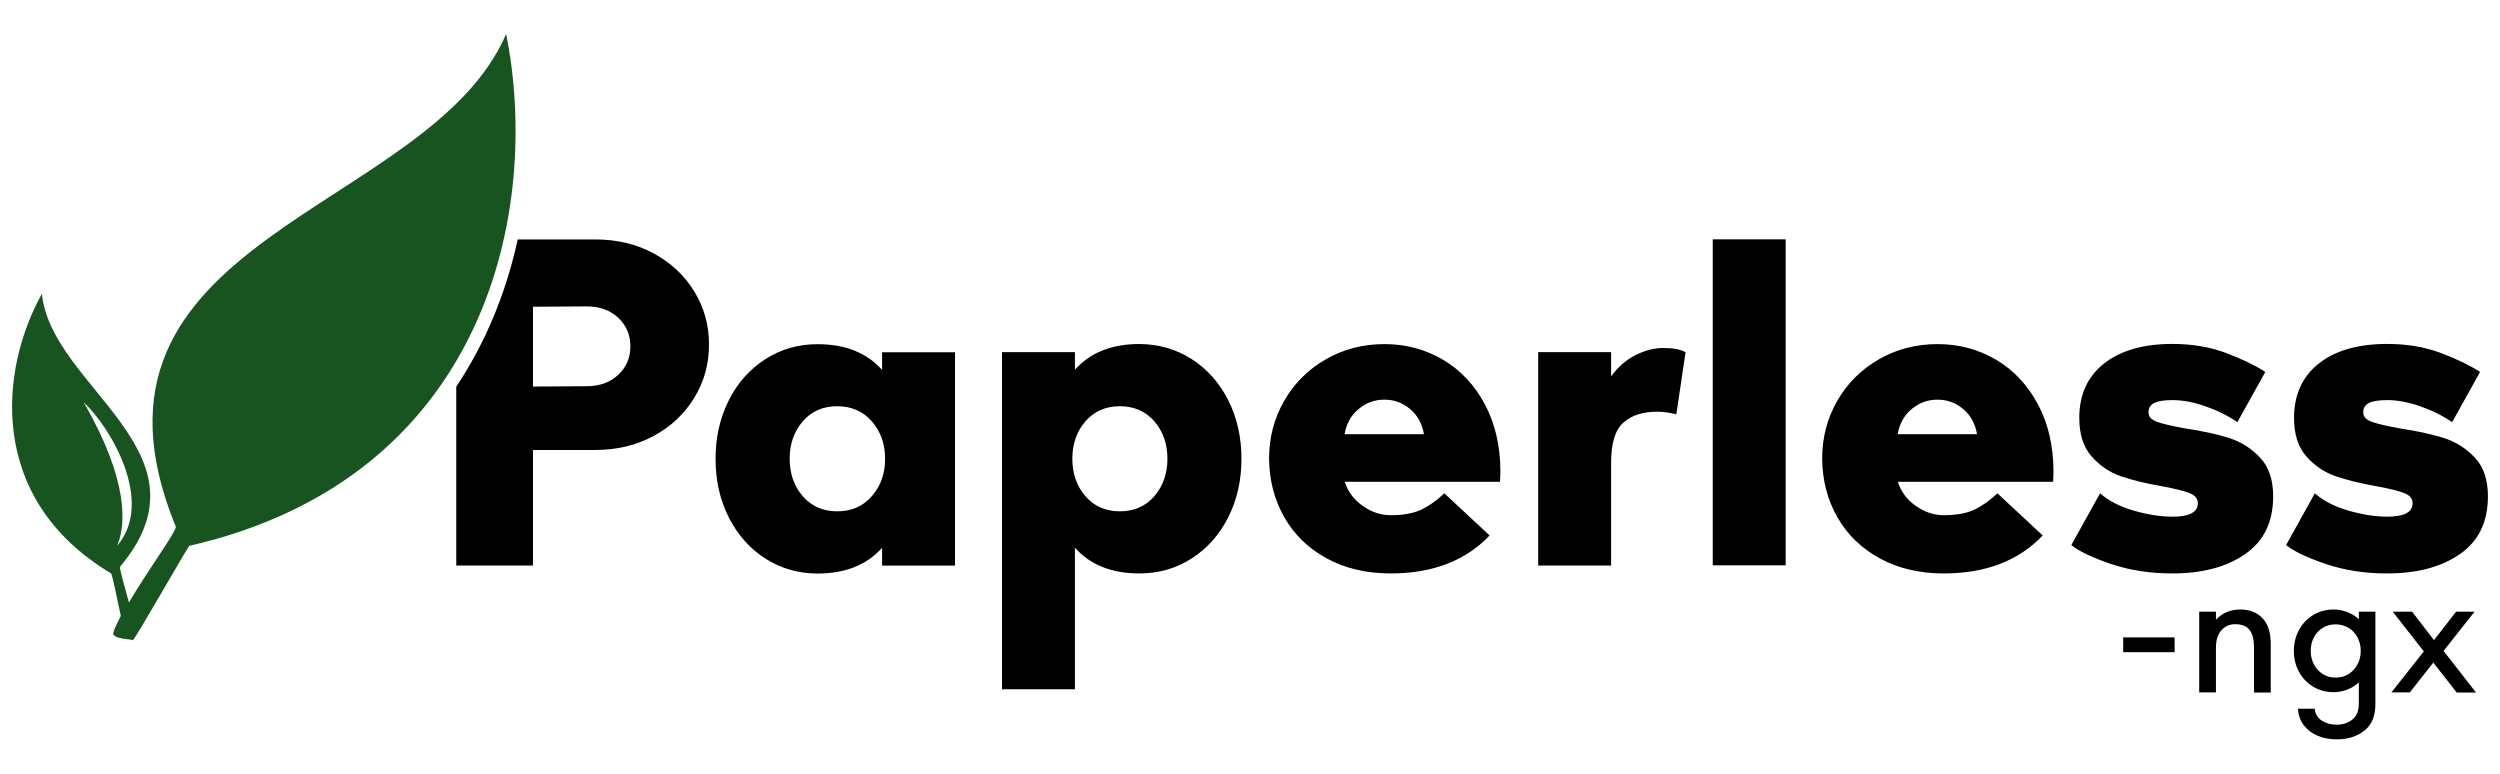
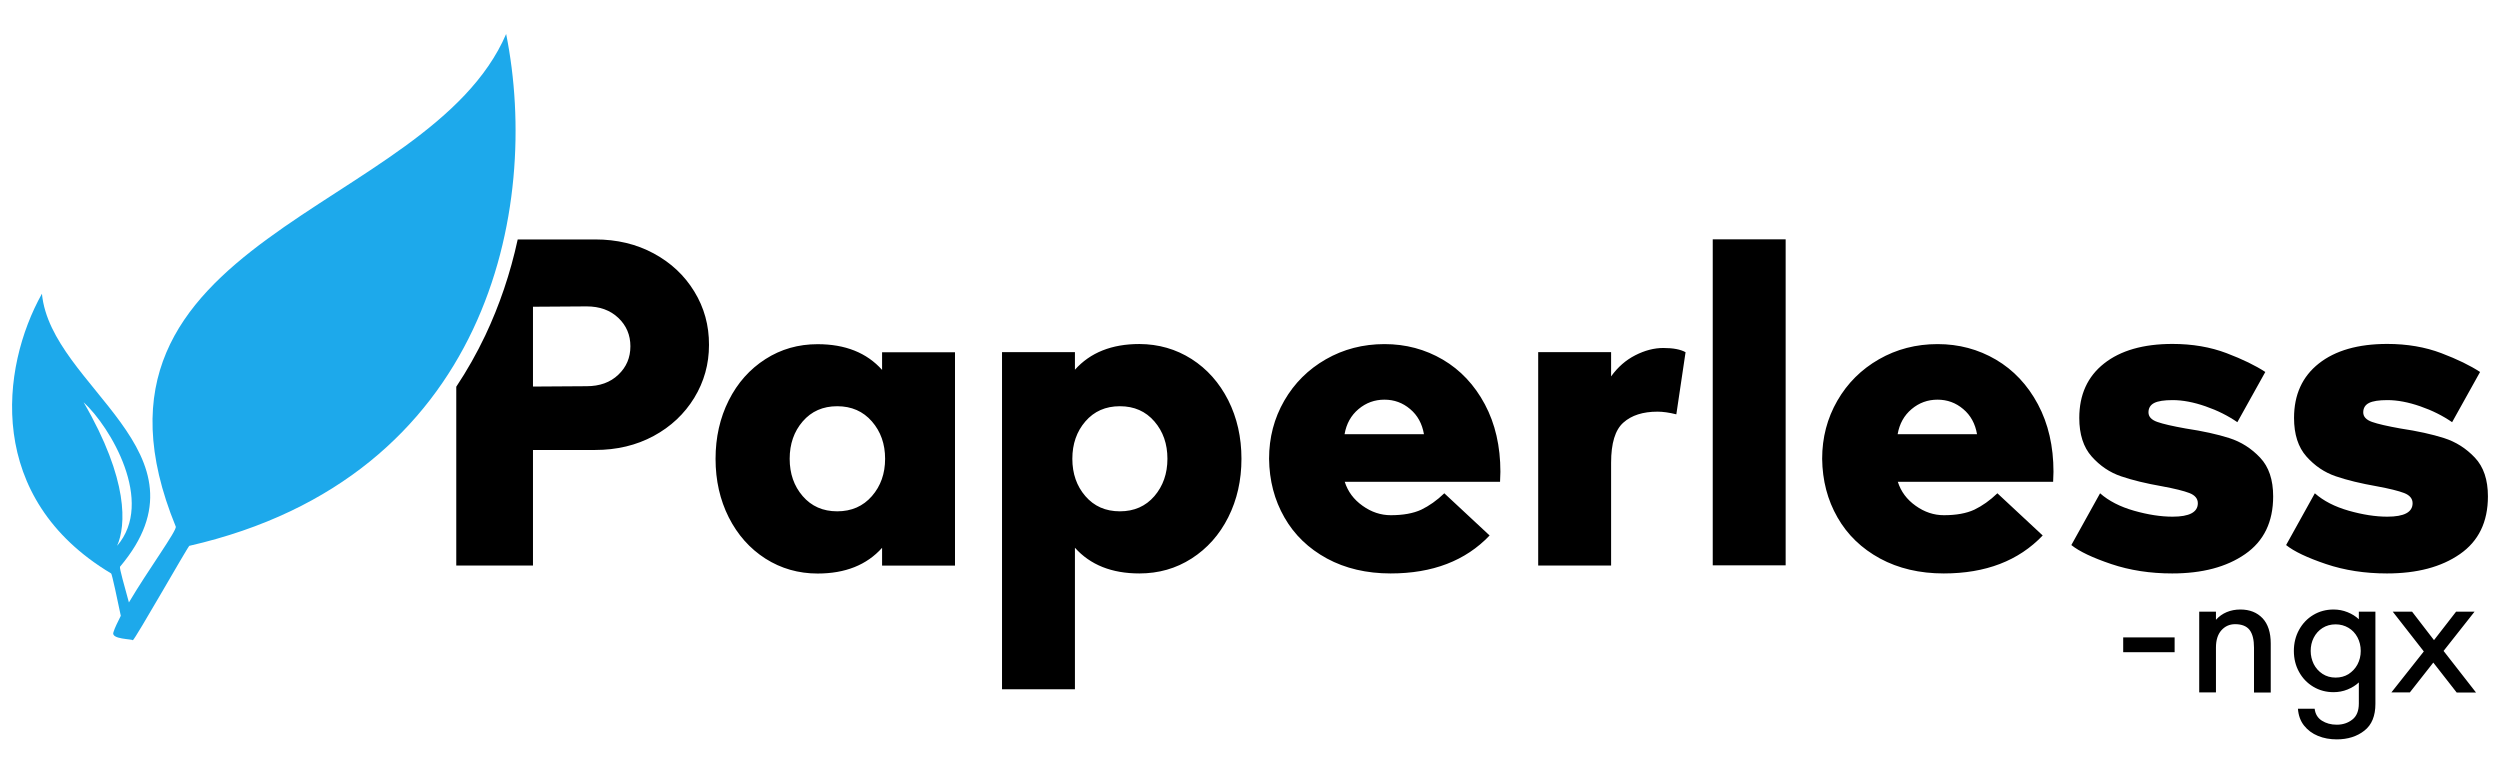
<svg xmlns="http://www.w3.org/2000/svg" viewBox="0 0 2897.4 896.6" style="enable-background:new 0 0 2897.4 896.6" xml:space="preserve">
  <path d="M1022.3 428.7c-17.8-19.9-42.7-29.8-74.7-29.8-22.3 0-42.4 5.7-60.5 17.3-18.1 11.6-32.3 27.5-42.5 47.8s-15.3 42.9-15.3 67.8 5.1 47.5 15.3 67.8c10.3 20.3 24.4 36.2 42.5 47.8 18.1 11.5 38.3 17.3 60.5 17.3 32 0 56.9-9.9 74.7-29.8V655.5h84.5V408.3h-84.5v20.4zM1010.5 575c-10.2 11.7-23.6 17.6-40.2 17.6s-29.9-5.9-40-17.6-15.1-26.1-15.1-43.3c0-17.1 5-31.6 15.1-43.3s23.4-17.6 40-17.6 30 5.9 40.2 17.6 15.3 26.1 15.3 43.3-5.1 31.6-15.3 43.3zM1381 416.1c-18.1-11.5-38.3-17.3-60.5-17.4-32 0-56.9 9.9-74.7 29.8v-20.4h-84.5v390.7h84.5v-164c17.8 19.9 42.7 29.8 74.7 29.8 22.3 0 42.4-5.7 60.5-17.3s32.3-27.5 42.5-47.8c10.2-20.3 15.3-42.9 15.3-67.8s-5.1-47.5-15.3-67.8c-10.3-20.3-24.4-36.2-42.5-47.8zM1337.9 575c-10.1 11.7-23.4 17.6-40 17.6s-29.9-5.9-40-17.6-15.1-26.1-15.1-43.3c0-17.1 5-31.6 15.1-43.3s23.4-17.6 40-17.6 29.9 5.9 40 17.6 15.1 26.1 15.1 43.3-5.1 31.6-15.1 43.3zM1672.2 416.8c-20.5-12-43-18-67.6-18-24.9 0-47.6 5.9-68 17.6-20.4 11.7-36.5 27.7-48.2 48s-17.6 42.7-17.6 67.3c.3 25.2 6.2 47.8 17.8 68 11.5 20.2 28 36 49.3 47.6 21.3 11.5 45.9 17.3 73.8 17.3 48.6 0 86.8-14.7 114.7-44l-52.5-48.9c-8.6 8.3-17.6 14.6-26.7 19-9.3 4.3-21.1 6.4-35.3 6.4-11.6 0-22.5-3.6-32.7-10.9-10.3-7.3-17.1-16.5-20.7-27.8h180l.4-11.6c0-29.6-6-55.7-18-78.2s-28.3-39.8-48.7-51.8zm-113.9 86.4c2.1-12.1 7.5-21.8 16.2-29.1s18.7-10.9 30-10.9 21.2 3.6 29.8 10.9c8.6 7.2 13.9 16.9 16 29.1h-92zM1895.3 411.7c-11 5.6-20.3 13.7-28 24.4h-.1v-28h-84.5v247.3h84.5V536.3c0-22.6 4.7-38.1 14.2-46.5 9.5-8.5 22.7-12.7 39.6-12.7 6.2 0 13.5 1 21.8 3.1l10.7-72c-5.9-3.3-14.5-4.9-25.8-4.9-10.6 0-21.4 2.8-32.4 8.4zM1985 277.4h84.5v377.8H1985zM2313.2 416.8c-20.5-12-43-18-67.6-18-24.9 0-47.6 5.9-68 17.6s-36.5 27.7-48.2 48c-11.7 20.3-17.6 42.7-17.6 67.3.3 25.2 6.2 47.8 17.8 68 11.5 20.2 28 36 49.3 47.6 21.3 11.5 45.9 17.3 73.8 17.3 48.6 0 86.8-14.7 114.7-44l-52.5-48.9c-8.6 8.3-17.6 14.6-26.7 19-9.3 4.3-21.1 6.4-35.3 6.4-11.6 0-22.5-3.6-32.7-10.9-10.3-7.3-17.1-16.5-20.7-27.8h180l.4-11.6c0-29.6-6-55.7-18-78.2s-28.3-39.8-48.7-51.8zm-113.9 86.4c2.1-12.1 7.5-21.8 16.2-29.1s18.7-10.9 30-10.9 21.2 3.6 29.8 10.9c8.6 7.2 13.9 16.9 16 29.1h-92zM2583.6 507.7c-13.8-4.4-30.6-8.1-50.5-11.1-15.1-2.7-26.1-5.2-32.9-7.6-6.8-2.4-10.2-6.1-10.2-11.1s2.3-8.7 6.7-10.9c4.4-2.2 11.5-3.3 21.3-3.3 11.6 0 24.3 2.4 38.1 7.2 13.9 4.8 26.2 11 36.9 18.4l32.4-58.2c-11.3-7.4-26.2-14.7-44.9-21.8-18.7-7.1-39.6-10.7-62.7-10.7-33.7 0-60.2 7.6-79.3 22.7-19.1 15.1-28.7 36.1-28.7 63.1 0 19 4.8 33.9 14.4 44.7 9.6 10.8 21 18.5 34 22.9 13.1 4.5 28.9 8.3 47.6 11.6 14.6 2.7 25.1 5.3 31.6 7.8s9.8 6.5 9.8 11.8c0 10.4-9.7 15.6-29.3 15.6-13.7 0-28.5-2.3-44.7-6.9-16.1-4.6-29.2-11.3-39.3-20.2l-33.3 60c9.2 7.4 24.6 14.7 46.2 22 21.7 7.3 45.2 10.9 70.7 10.9 34.7 0 62.9-7.4 84.5-22.4 21.7-15 32.5-37.3 32.5-66.9 0-19.3-5-34.2-15.1-44.9s-22-18.3-35.8-22.7zM2883.4 575.3c0-19.3-5-34.2-15.1-44.9s-22-18.3-35.8-22.7c-13.8-4.4-30.6-8.1-50.5-11.1-15.1-2.7-26.1-5.2-32.9-7.6-6.8-2.4-10.2-6.1-10.2-11.1s2.3-8.7 6.7-10.9c4.4-2.2 11.5-3.3 21.3-3.3 11.6 0 24.3 2.4 38.1 7.2 13.9 4.8 26.2 11 36.9 18.4l32.4-58.2c-11.3-7.4-26.2-14.7-44.9-21.8-18.7-7.1-39.6-10.7-62.7-10.7-33.7 0-60.2 7.6-79.3 22.7-19.1 15.1-28.7 36.1-28.7 63.1 0 19 4.8 33.9 14.4 44.7 9.6 10.8 21 18.5 34 22.9 13.1 4.5 28.9 8.3 47.6 11.6 14.6 2.7 25.1 5.3 31.6 7.8s9.8 6.5 9.8 11.8c0 10.4-9.7 15.6-29.3 15.6-13.7 0-28.5-2.3-44.7-6.9-16.1-4.6-29.2-11.3-39.3-20.2l-33.3 60c9.2 7.4 24.6 14.7 46.2 22 21.7 7.3 45.2 10.9 70.7 10.9 34.7 0 62.9-7.4 84.5-22.4 21.7-15 32.5-37.3 32.5-66.9zM2460.7 738.7h59.6v17.2h-59.6zM2596.5 706.4c-5.7 0-11 1-15.8 3s-9 5-12.5 8.9v-9.4h-19.4v93.6h19.4v-52c0-8.6 2.1-15.3 6.3-20 4.2-4.7 9.5-7.1 15.9-7.1 7.8 0 13.4 2.3 16.8 6.7 3.4 4.5 5.1 11.3 5.1 20.5v52h19.4v-56.8c0-12.8-3.2-22.6-9.5-29.3-6.4-6.7-14.9-10.1-25.7-10.1zM2733.8 717.7c-3.6-3.4-7.9-6.1-13.1-8.2s-10.6-3.1-16.2-3.1c-8.7 0-16.5 2.1-23.5 6.3s-12.5 10-16.5 17.3c-4 7.3-6 15.4-6 24.4 0 8.9 2 17.1 6 24.3 4 7.3 9.5 13 16.5 17.2s14.9 6.3 23.5 6.3c5.6 0 11-1 16.2-3.1 5.1-2.1 9.5-4.8 13.1-8.2v24.4c0 8.5-2.5 14.8-7.6 18.7-5 3.9-11 5.9-18 5.9-6.7 0-12.4-1.6-17.3-4.7-4.8-3.1-7.6-7.7-8.3-13.8h-19.4c.6 7.7 2.9 14.2 7.1 19.5s9.6 9.3 16.2 12c6.6 2.7 13.8 4 21.7 4 12.8 0 23.5-3.4 32-10.1 8.6-6.7 12.8-17.1 12.8-31.1V708.9h-19.2v8.8zm-1.6 52.4c-2.5 4.7-6 8.3-10.4 11.2-4.4 2.7-9.4 4-14.9 4-5.7 0-10.8-1.4-15.2-4.3s-7.8-6.7-10.2-11.4c-2.3-4.8-3.5-9.8-3.5-15.2 0-5.5 1.1-10.6 3.5-15.3s5.8-8.5 10.2-11.3 9.5-4.2 15.2-4.2c5.5 0 10.5 1.4 14.9 4s7.9 6.3 10.4 11 3.8 10 3.8 15.8-1.3 11-3.8 15.7zM2867.9 708.9h-21.4l-25.6 33-25.4-33h-22.4l36 46.1-37.6 47.5h21.4l27.2-34.6 27.1 34.7h22.4l-37.6-48.2zM757.6 293.7c-20-10.8-42.6-16.2-67.8-16.2H600c-8.5 39.2-21.1 76.4-37.6 111.3-9.9 20.8-21.1 40.6-33.6 59.4v207.2h88.9V521.5h72c25.2 0 47.8-5.4 67.8-16.2s35.7-25.6 47.1-44.2c11.4-18.7 17.1-39.1 17.1-61.3.1-22.7-5.6-43.3-17-61.9-11.4-18.7-27.1-33.4-47.1-44.2zm-41 140.6c-9.3 8.9-21.6 13.3-36.7 13.3l-62.2.4v-92.5l62.2-.4c15.1 0 27.3 4.4 36.7 13.3 9.4 8.9 14 19.9 14 32.9 0 13.2-4.6 24.1-14 33z" />
-   <path d="M140 713.7c-3.4-16.4-10.3-49.1-11.2-49.1C-16.9 577.5.4 426.6 48.6 340.4 59 449 251.2 524 139.1 656.8c-.9 1.7 5.2 22.4 10.3 41.4 22.4-37.9 56-83.6 54.3-87.9C65.9 273.9 496.9 248.1 586.6 39.4c40.5 201.8-20.7 513.9-367.2 593.2-1.7.9-62.9 108.6-65.5 109.5 0-1.7-25.9-.9-22.4-9.5 1.6-5.2 5.1-12 8.5-18.9zm-4.3-81.1c44-50.9-7.8-137.9-38.8-166.4 52.6 90.5 49.1 143.1 38.8 166.4z" style="fill:#17541f" />
+   <path d="M140 713.7c-3.4-16.4-10.3-49.1-11.2-49.1C-16.9 577.5.4 426.6 48.6 340.4 59 449 251.2 524 139.1 656.8c-.9 1.7 5.2 22.4 10.3 41.4 22.4-37.9 56-83.6 54.3-87.9C65.9 273.9 496.9 248.1 586.6 39.4c40.5 201.8-20.7 513.9-367.2 593.2-1.7.9-62.9 108.6-65.5 109.5 0-1.7-25.9-.9-22.4-9.5 1.6-5.2 5.1-12 8.5-18.9zm-4.3-81.1c44-50.9-7.8-137.9-38.8-166.4 52.6 90.5 49.1 143.1 38.8 166.4z" style="fill:#1da9eb" />
</svg>
